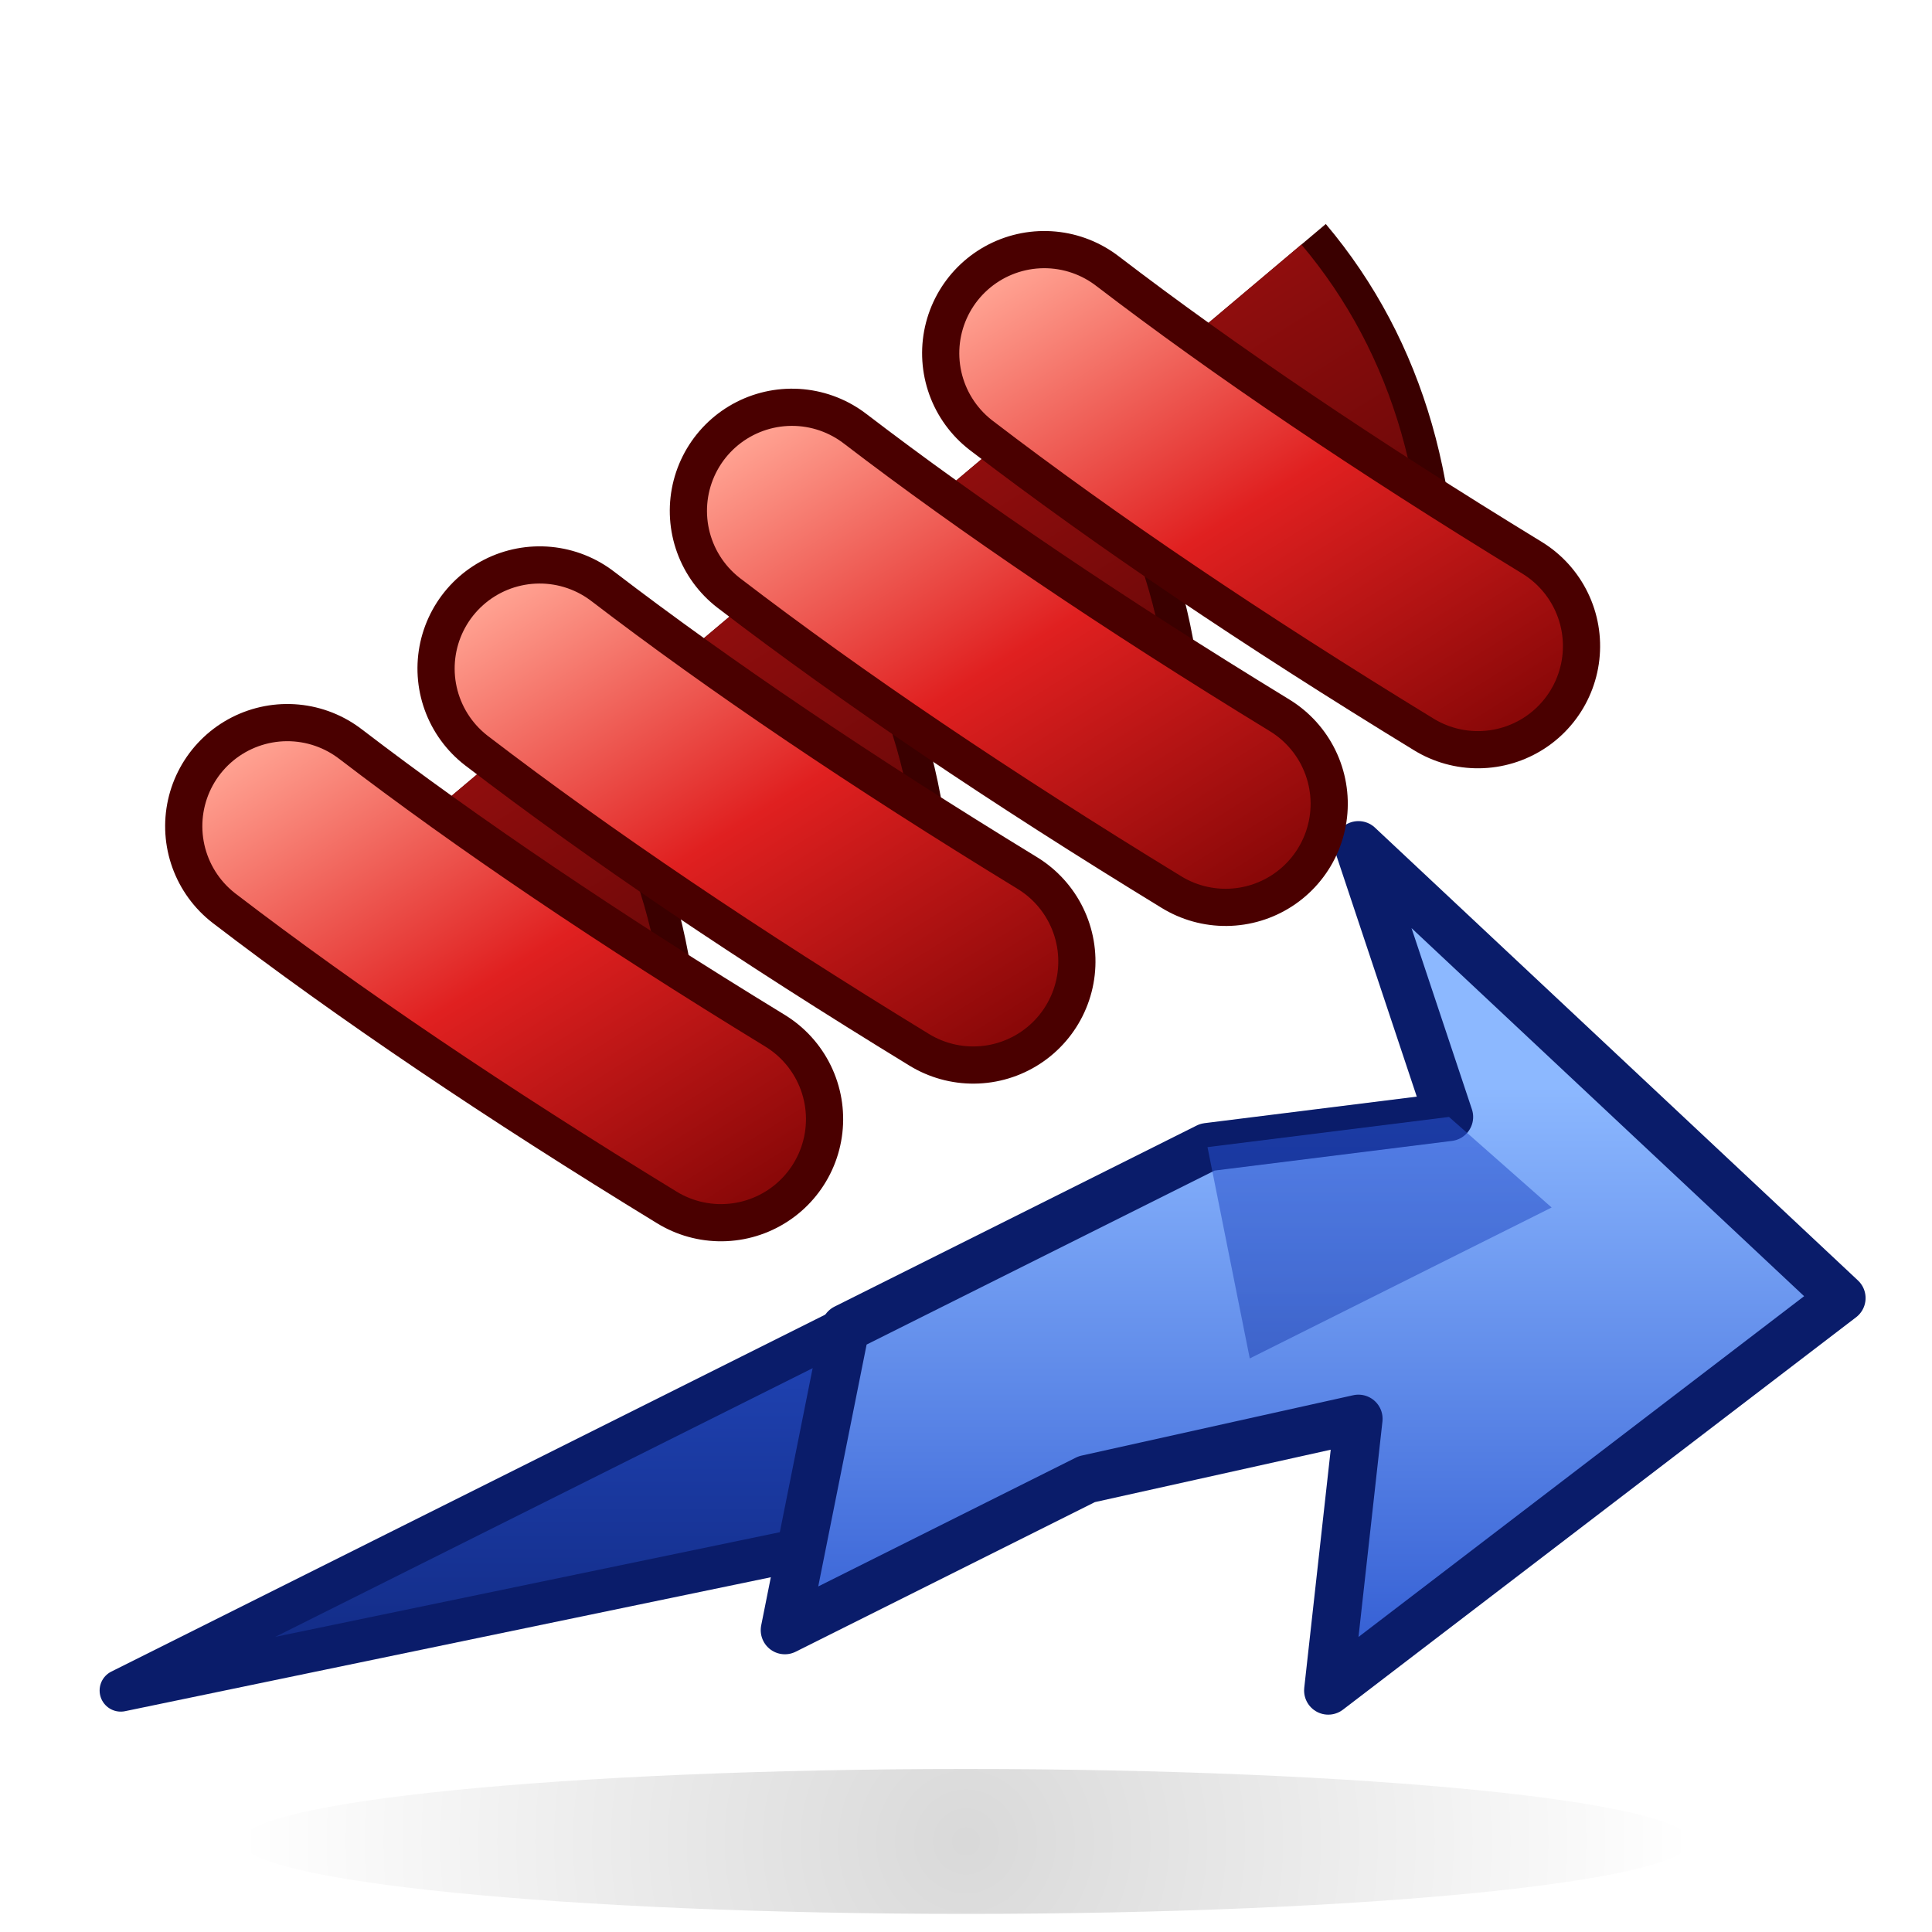
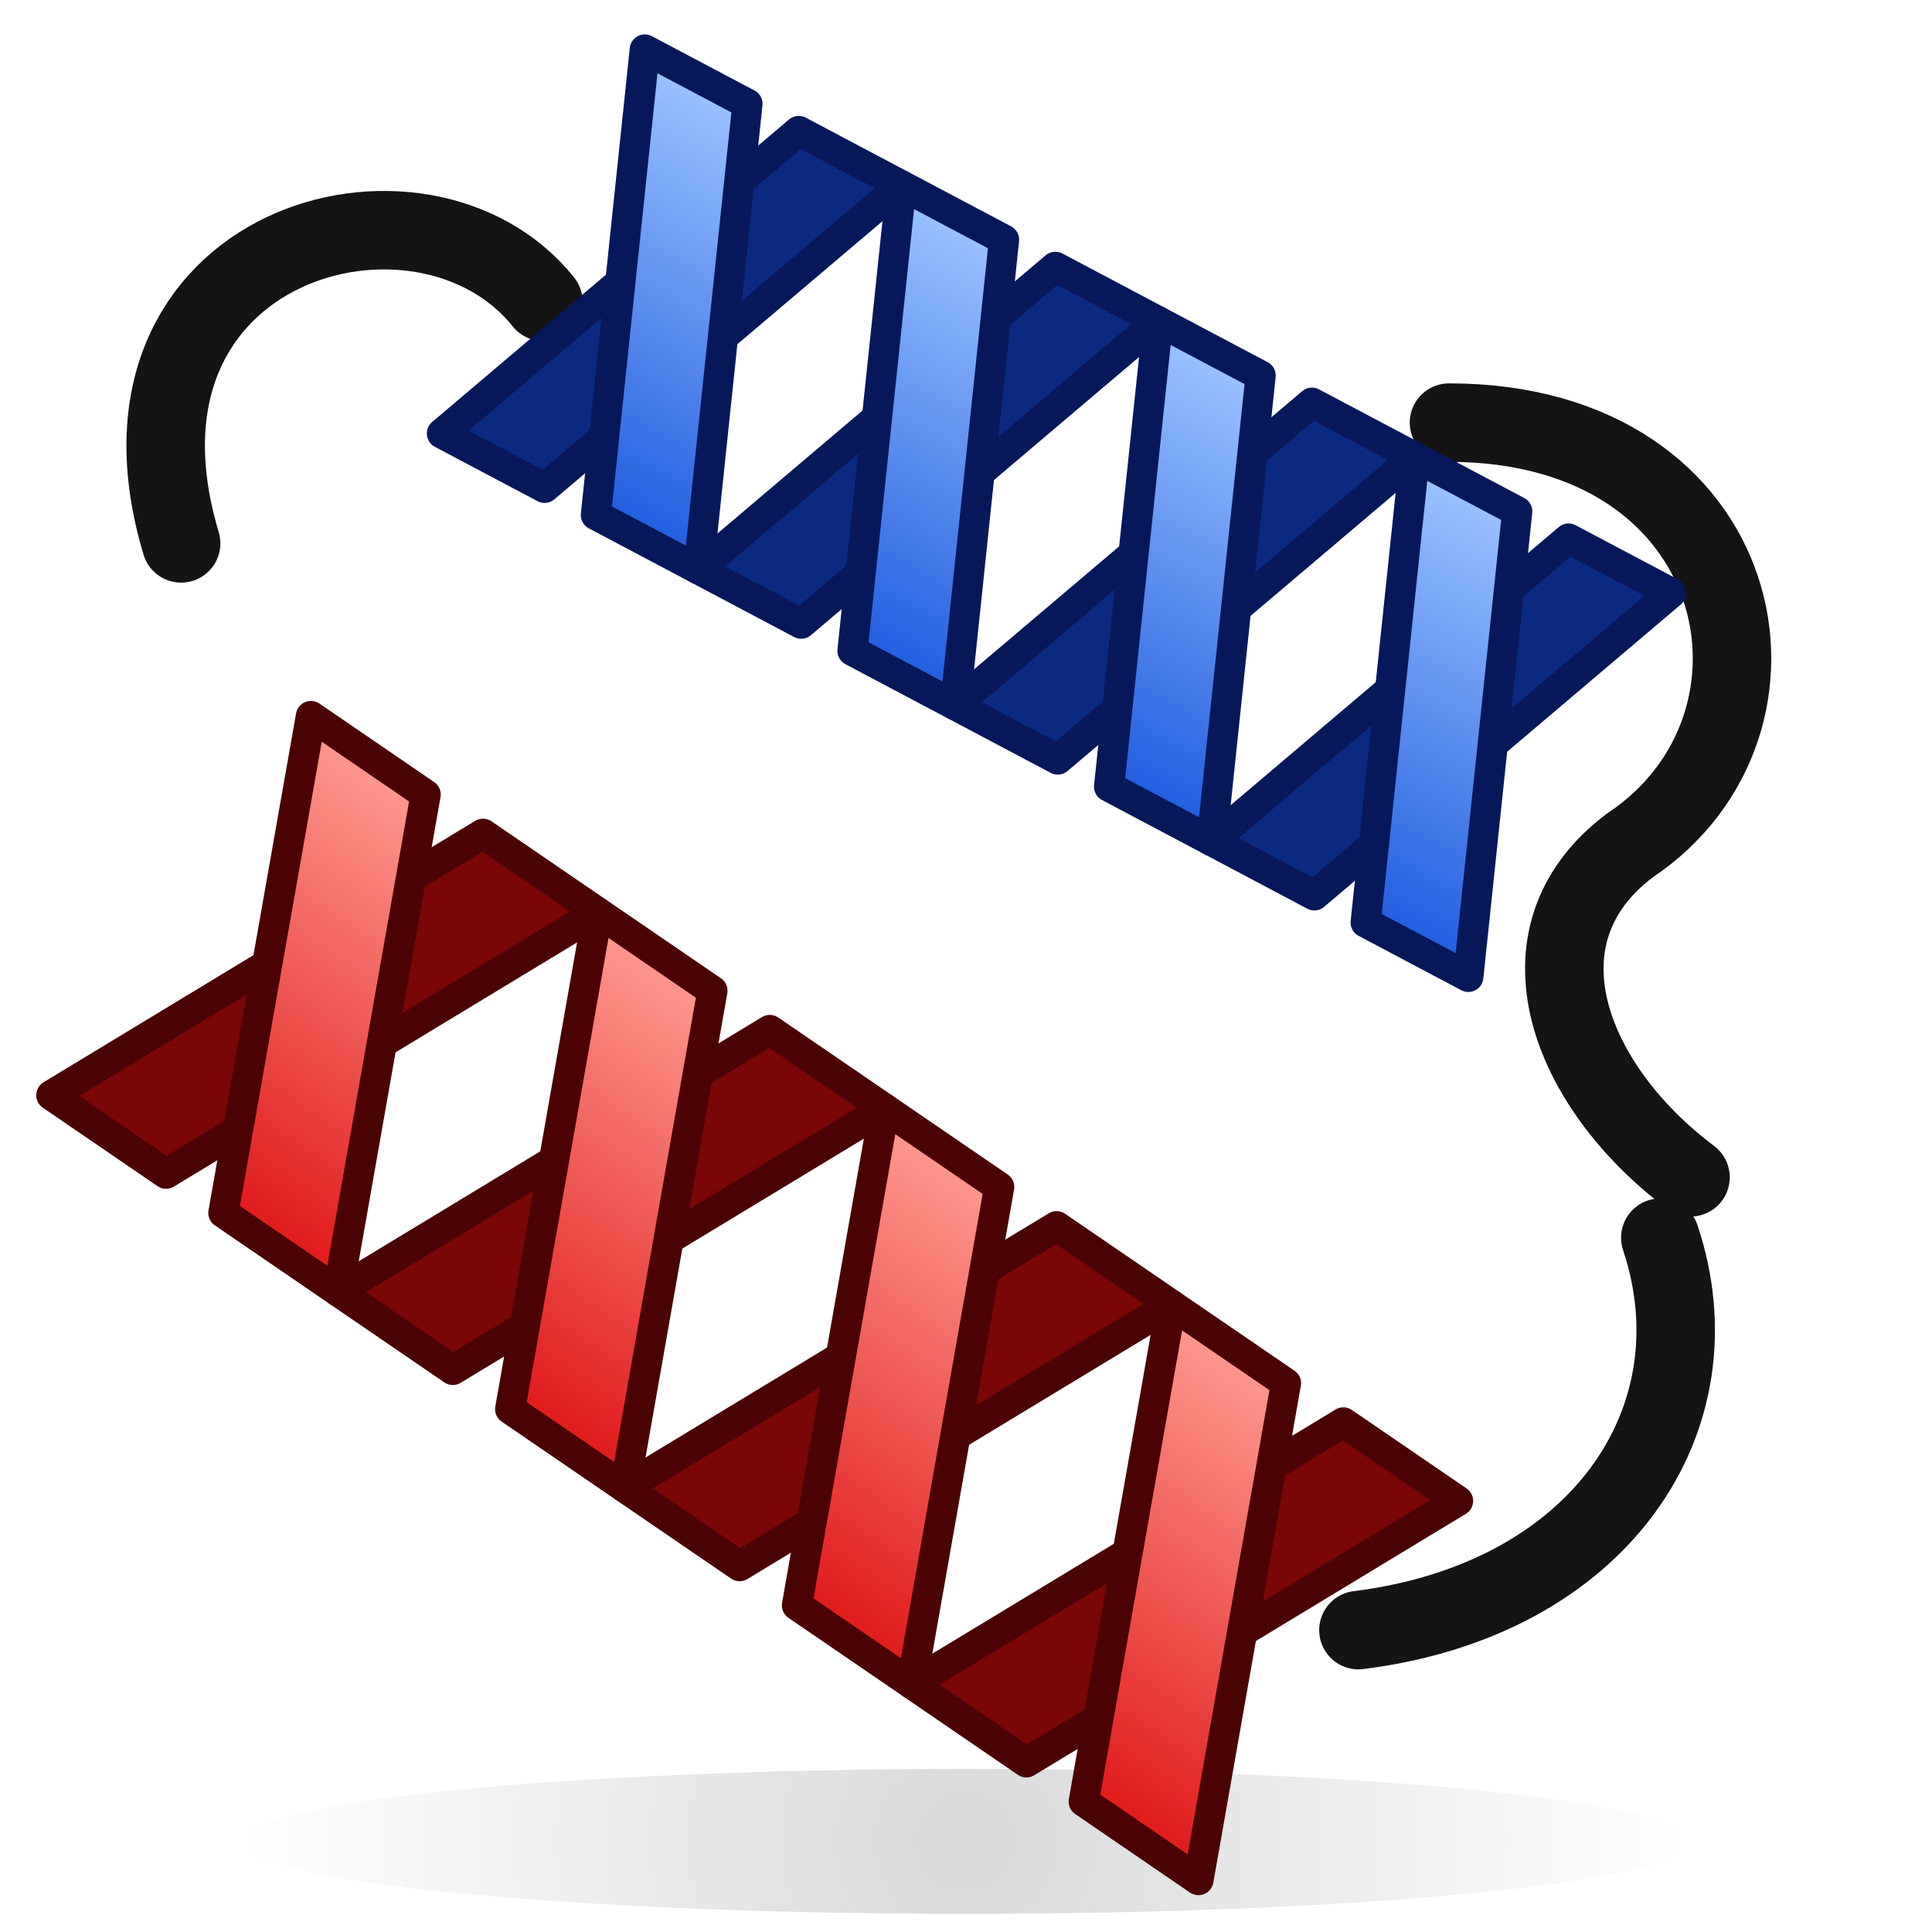
<svg xmlns="http://www.w3.org/2000/svg" width="32" height="32" viewBox="0 0 32 32">
  <defs>
    <radialGradient id="g1" gradientUnits="userSpaceOnUse" cx="16" cy="30.5" r="12" fx="16" fy="30.5">
      <stop offset="0" stop-color="#000000" stop-opacity="0.15" />
      <stop offset="1" stop-color="#000000" stop-opacity="0" />
    </radialGradient>
-     <linearGradient id="g2" gradientUnits="userSpaceOnUse" x1="0" y1="18" x2="0" y2="30">
-       <stop offset="0" stop-color="#8cb8ff" />
-       <stop offset="1" stop-color="#1c46c8" />
+     <linearGradient id="g2" gradientUnits="userSpaceOnUse" x1="12.809" y1="1.943" x2="9.441" y2="8.307">
+       <stop offset="0" stop-color="#9cc4ff" />
+       <stop offset="1" stop-color="#1f5ce0" />
    </linearGradient>
-     <linearGradient id="g3" gradientUnits="userSpaceOnUse" x1="0" y1="18" x2="0" y2="30">
-       <stop offset="0" stop-color="#2a56d8" />
-       <stop offset="1" stop-color="#0c2070" />
+     <linearGradient id="g3" gradientUnits="userSpaceOnUse" x1="17.059" y1="4.193" x2="13.691" y2="10.557">
+       <stop offset="0" stop-color="#9cc4ff" />
+       <stop offset="1" stop-color="#1f5ce0" />
    </linearGradient>
-     <linearGradient id="g4" gradientUnits="userSpaceOnUse" x1="0" y1="5" x2="0" y2="17">
-       <stop offset="0" stop-color="#a01010" />
-       <stop offset="1" stop-color="#500404" />
+     <linearGradient id="g4" gradientUnits="userSpaceOnUse" x1="21.309" y1="6.443" x2="17.941" y2="12.807">
+       <stop offset="0" stop-color="#9cc4ff" />
+       <stop offset="1" stop-color="#1f5ce0" />
    </linearGradient>
-     <linearGradient id="g5" gradientUnits="userSpaceOnUse" x1="0" y1="5" x2="0" y2="17">
-       <stop offset="0" stop-color="#ffa090" />
-       <stop offset="0.5" stop-color="#e02020" />
-       <stop offset="1" stop-color="#8a0808" />
+     <linearGradient id="g5" gradientUnits="userSpaceOnUse" x1="25.559" y1="8.693" x2="22.191" y2="15.057">
+       <stop offset="0" stop-color="#9cc4ff" />
+       <stop offset="1" stop-color="#1f5ce0" />
+     </linearGradient>
+     <linearGradient id="g6" gradientUnits="userSpaceOnUse" x1="7.521" y1="13.489" x2="3.229" y2="19.761">
+       <stop offset="0" stop-color="#ff9a90" />
+       <stop offset="1" stop-color="#e01818" />
+     </linearGradient>
+     <linearGradient id="g7" gradientUnits="userSpaceOnUse" x1="12.271" y1="16.739" x2="7.979" y2="23.011">
+       <stop offset="0" stop-color="#ff9a90" />
+       <stop offset="1" stop-color="#e01818" />
+     </linearGradient>
+     <linearGradient id="g8" gradientUnits="userSpaceOnUse" x1="17.021" y1="19.989" x2="12.729" y2="26.261">
+       <stop offset="0" stop-color="#ff9a90" />
+       <stop offset="1" stop-color="#e01818" />
+     </linearGradient>
+     <linearGradient id="g9" gradientUnits="userSpaceOnUse" x1="21.771" y1="23.239" x2="17.479" y2="29.511">
+       <stop offset="0" stop-color="#ff9a90" />
+       <stop offset="1" stop-color="#e01818" />
    </linearGradient>
  </defs>
  <ellipse cx="16" cy="30.5" rx="12" ry="1.2" fill="url(#g1)" />
-   <path d="M2 28L14 22l1.500 3.200z" fill="url(#g3)" stroke="#0a1c6a" stroke-width=".7" stroke-linejoin="round" />
-   <path d="M14 22L20 19l4-.500-1.500-4.500 8 7.500-8.500 6.500.5-4.500-4.500 1-5 2.500z" fill="url(#g2)" stroke="#0a1c6a" stroke-width=".8" stroke-linejoin="round" />
-   <path d="M20 19l4-.500 1.700 1.500-5 2.500z" fill="url(#g3)" opacity=".55" />
-   <g transform="translate(4 2) scale(.88) rotate(-32 13 11)">
-     <path d="M5.5 7.500Q6.0 11 3.5 14.500" fill="none" stroke="#3a0000" stroke-width="3.600" stroke-linecap="butt" />
-     <path d="M5.5 7.500Q6.0 11 3.5 14.500" fill="none" stroke="url(#g4)" stroke-width="2.400" />
-     <path d="M11.1 7.500Q11.6 11 9.1 14.500" fill="none" stroke="#3a0000" stroke-width="3.600" stroke-linecap="butt" />
-     <path d="M11.1 7.500Q11.6 11 9.1 14.500" fill="none" stroke="url(#g4)" stroke-width="2.400" />
-     <path d="M16.7 7.500Q17.2 11 14.7 14.500" fill="none" stroke="#3a0000" stroke-width="3.600" stroke-linecap="butt" />
-     <path d="M16.7 7.500Q17.2 11 14.7 14.500" fill="none" stroke="url(#g4)" stroke-width="2.400" />
-     <path d="M22.3 7.500Q22.8 11 20.3 14.500" fill="none" stroke="#3a0000" stroke-width="3.600" stroke-linecap="butt" />
-     <path d="M22.3 7.500Q22.8 11 20.3 14.500" fill="none" stroke="url(#g4)" stroke-width="2.400" />
-     <path d="M1.5 6.500Q3.0 10.500 5.5 15.500" fill="none" stroke="#4a0000" stroke-width="4.600" stroke-linecap="round" />
-     <path d="M1.5 6.500Q3.0 10.500 5.5 15.500" fill="none" stroke="url(#g5)" stroke-width="3.200" stroke-linecap="round" />
-     <path d="M7.1 6.500Q8.6 10.500 11.1 15.500" fill="none" stroke="#4a0000" stroke-width="4.600" stroke-linecap="round" />
-     <path d="M7.1 6.500Q8.6 10.500 11.1 15.500" fill="none" stroke="url(#g5)" stroke-width="3.200" stroke-linecap="round" />
-     <path d="M12.7 6.500Q14.2 10.500 16.7 15.500" fill="none" stroke="#4a0000" stroke-width="4.600" stroke-linecap="round" />
-     <path d="M12.7 6.500Q14.2 10.500 16.7 15.500" fill="none" stroke="url(#g5)" stroke-width="3.200" stroke-linecap="round" />
-     <path d="M18.3 6.500Q19.8 10.500 22.3 15.500" fill="none" stroke="#4a0000" stroke-width="4.600" stroke-linecap="round" />
-     <path d="M18.3 6.500Q19.8 10.500 22.3 15.500" fill="none" stroke="url(#g5)" stroke-width="3.200" stroke-linecap="round" />
-   </g>
+   <path d="M3 9C1.500 4 7 2.500 9 5M24 7c5 0 6 5 3 7-2 1.500-1 4 1 5.500M27.500 20.500c1 3-1 6-5 6.500" fill="none" stroke="#141414" stroke-width="1.300" stroke-linecap="round" />
+   <path d="M7.32 7.18L9.02 8.08L14.93 3.07L13.23 2.17z" fill="#0a2a80" stroke="#06185a" stroke-width=".5" stroke-linejoin="round" />
+   <path d="M10.68 0.82L12.38 1.72L11.57 9.43L9.87 8.53z" fill="url(#g2)" stroke="#06185a" stroke-width=".5" stroke-linejoin="round" />
+   <path d="M11.57 9.43L13.27 10.33L19.18 5.32L17.48 4.42z" fill="#0a2a80" stroke="#06185a" stroke-width=".5" stroke-linejoin="round" />
+   <path d="M14.93 3.07L16.63 3.97L15.82 11.68L14.12 10.78z" fill="url(#g3)" stroke="#06185a" stroke-width=".5" stroke-linejoin="round" />
+   <path d="M15.82 11.68L17.52 12.58L23.43 7.57L21.73 6.67z" fill="#0a2a80" stroke="#06185a" stroke-width=".5" stroke-linejoin="round" />
+   <path d="M19.18 5.32L20.88 6.22L20.07 13.93L18.37 13.03z" fill="url(#g4)" stroke="#06185a" stroke-width=".5" stroke-linejoin="round" />
+   <path d="M20.07 13.93L21.77 14.83L27.68 9.82L25.98 8.92z" fill="#0a2a80" stroke="#06185a" stroke-width=".5" stroke-linejoin="round" />
+   <path d="M23.43 7.57L25.13 8.47L24.32 16.18L22.62 15.28z" fill="url(#g5)" stroke="#06185a" stroke-width=".5" stroke-linejoin="round" />
+   <path d="M0.85 18.14L2.75 19.44L9.90 15.11L8.00 13.81z" fill="#7a0606" stroke="#4a0202" stroke-width=".5" stroke-linejoin="round" />
+   <path d="M5.15 11.86L7.05 13.16L5.60 21.39L3.70 20.09z" fill="url(#g6)" stroke="#4a0202" stroke-width=".5" stroke-linejoin="round" />
+   <path d="M5.60 21.39L7.50 22.69L14.65 18.36L12.75 17.06z" fill="#7a0606" stroke="#4a0202" stroke-width=".5" stroke-linejoin="round" />
+   <path d="M9.90 15.11L11.80 16.41L10.35 24.64L8.45 23.34z" fill="url(#g7)" stroke="#4a0202" stroke-width=".5" stroke-linejoin="round" />
+   <path d="M10.35 24.64L12.25 25.94L19.40 21.61L17.50 20.31z" fill="#7a0606" stroke="#4a0202" stroke-width=".5" stroke-linejoin="round" />
+   <path d="M14.65 18.36L16.55 19.66L15.10 27.89L13.20 26.59z" fill="url(#g8)" stroke="#4a0202" stroke-width=".5" stroke-linejoin="round" />
+   <path d="M15.10 27.89L17.00 29.19L24.15 24.86L22.25 23.56z" fill="#7a0606" stroke="#4a0202" stroke-width=".5" stroke-linejoin="round" />
+   <path d="M19.40 21.61L21.30 22.91L19.85 31.14L17.95 29.84z" fill="url(#g9)" stroke="#4a0202" stroke-width=".5" stroke-linejoin="round" />
</svg>
